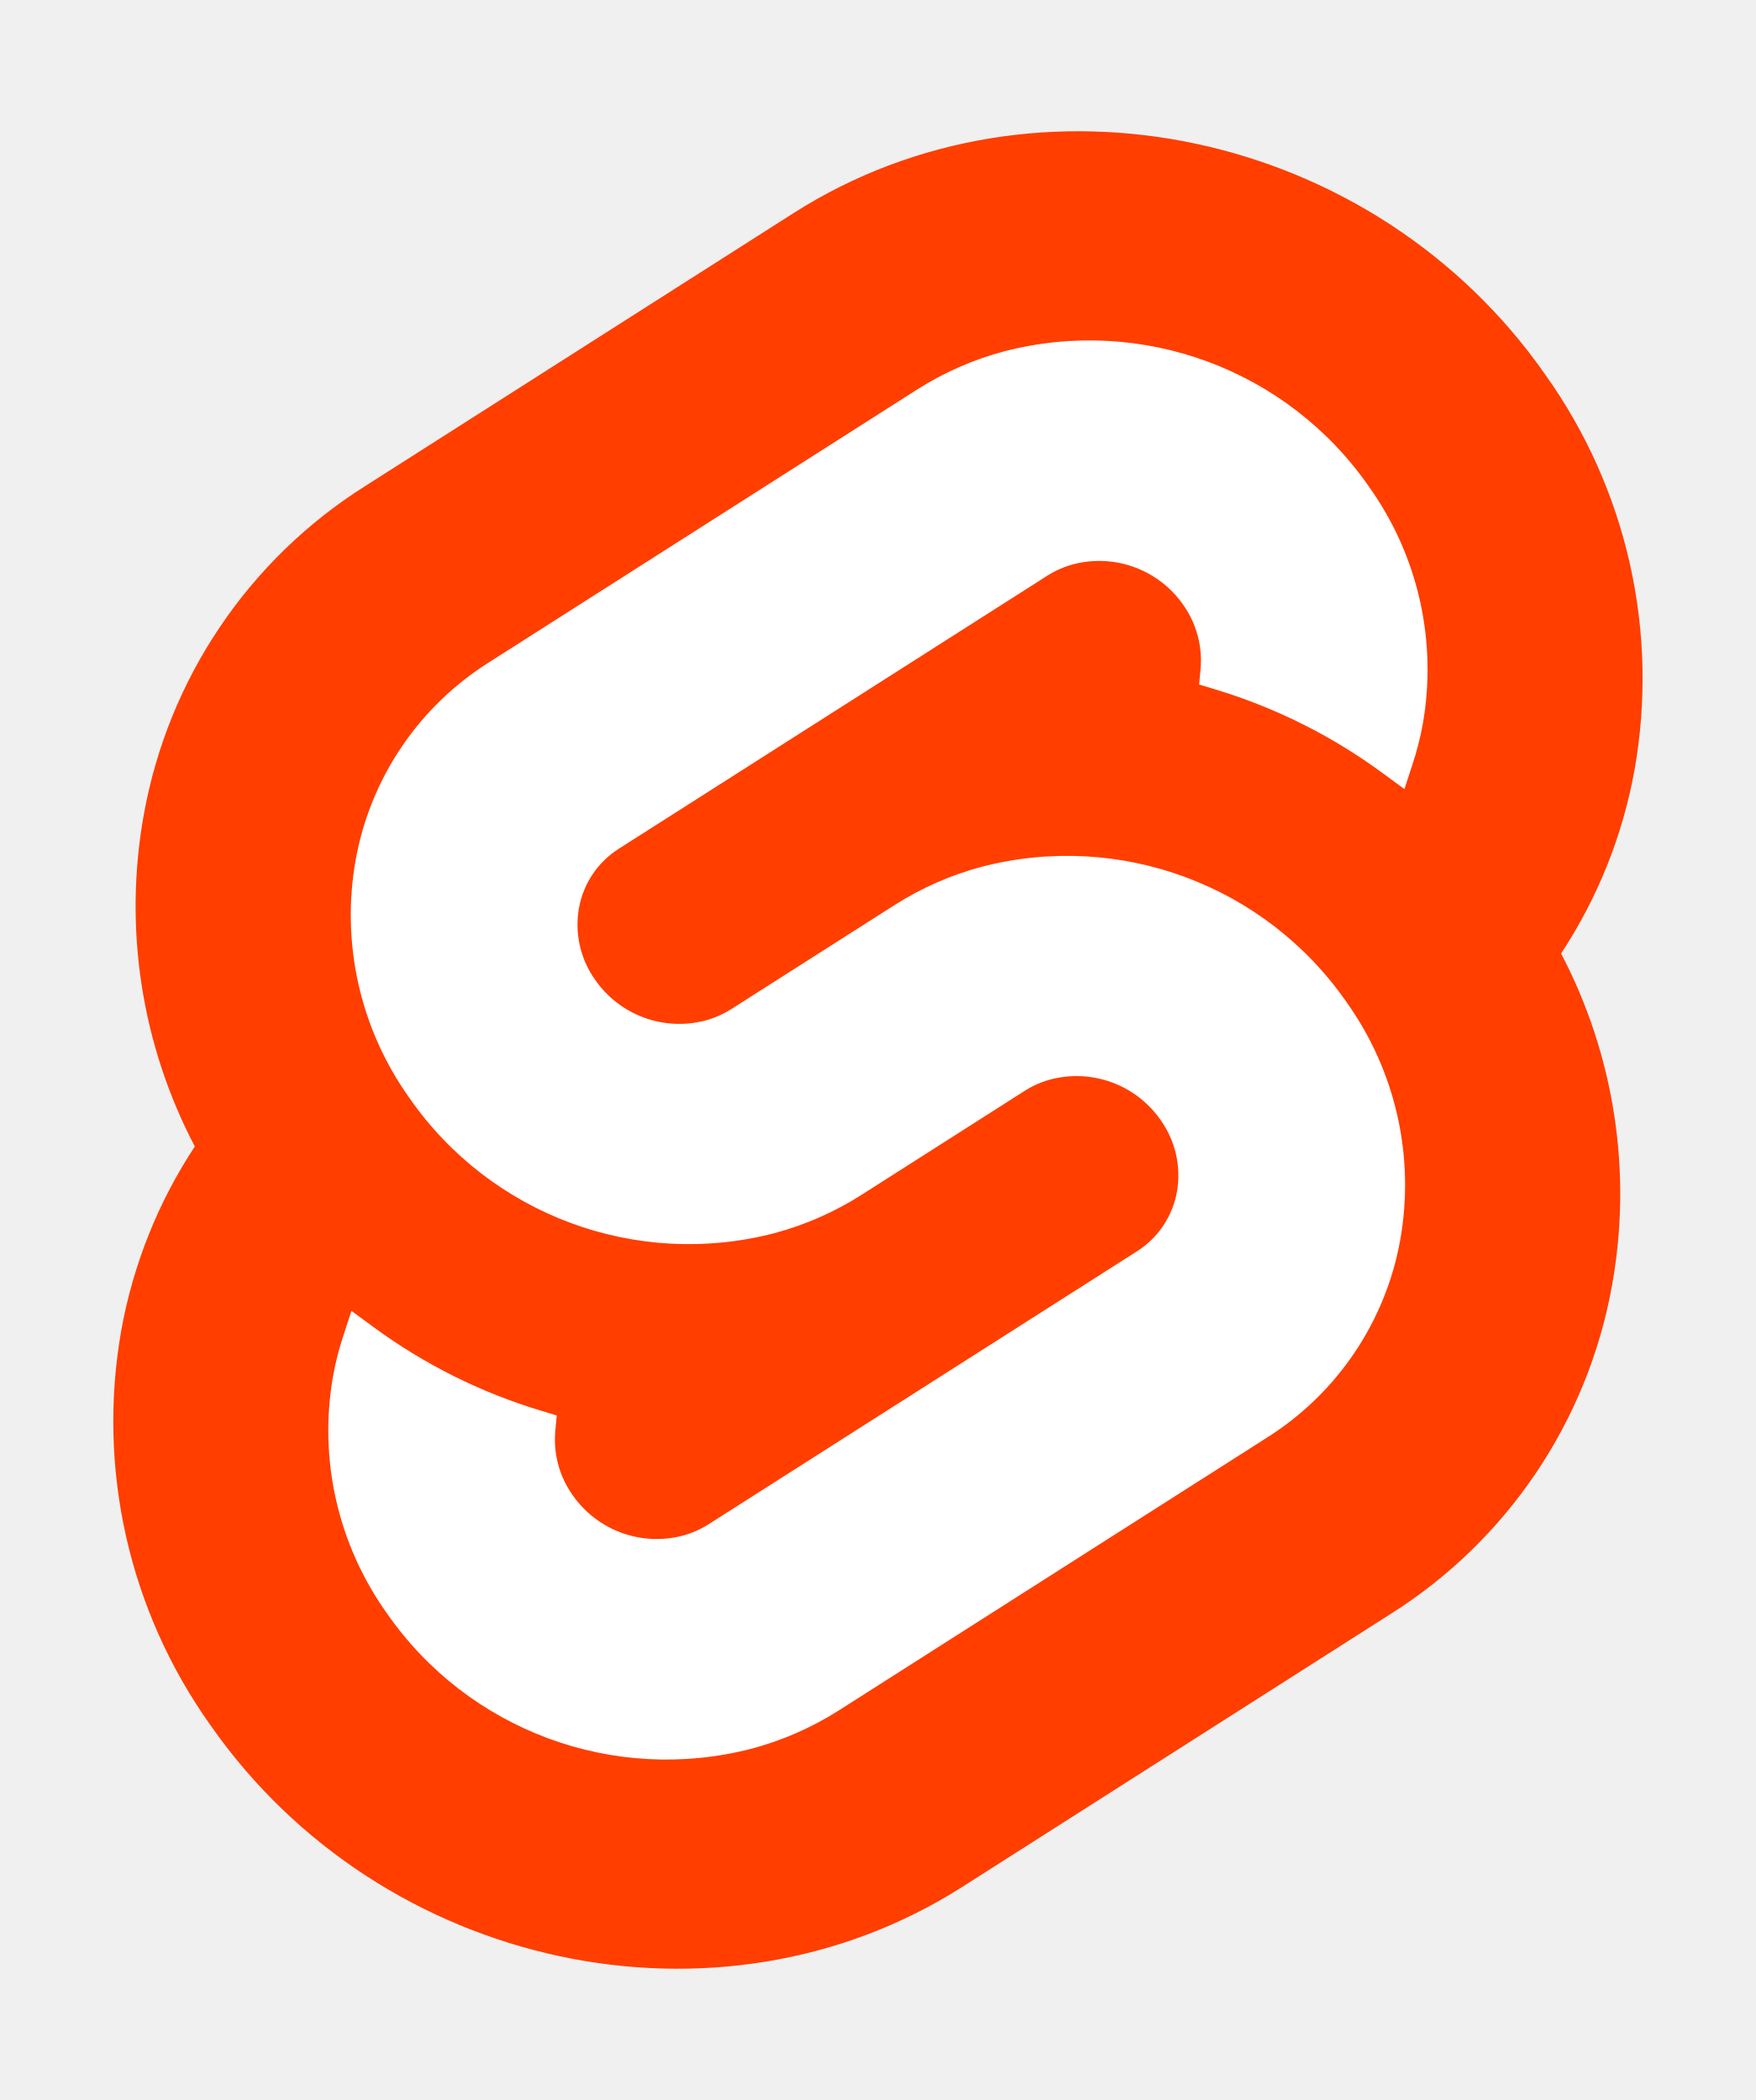
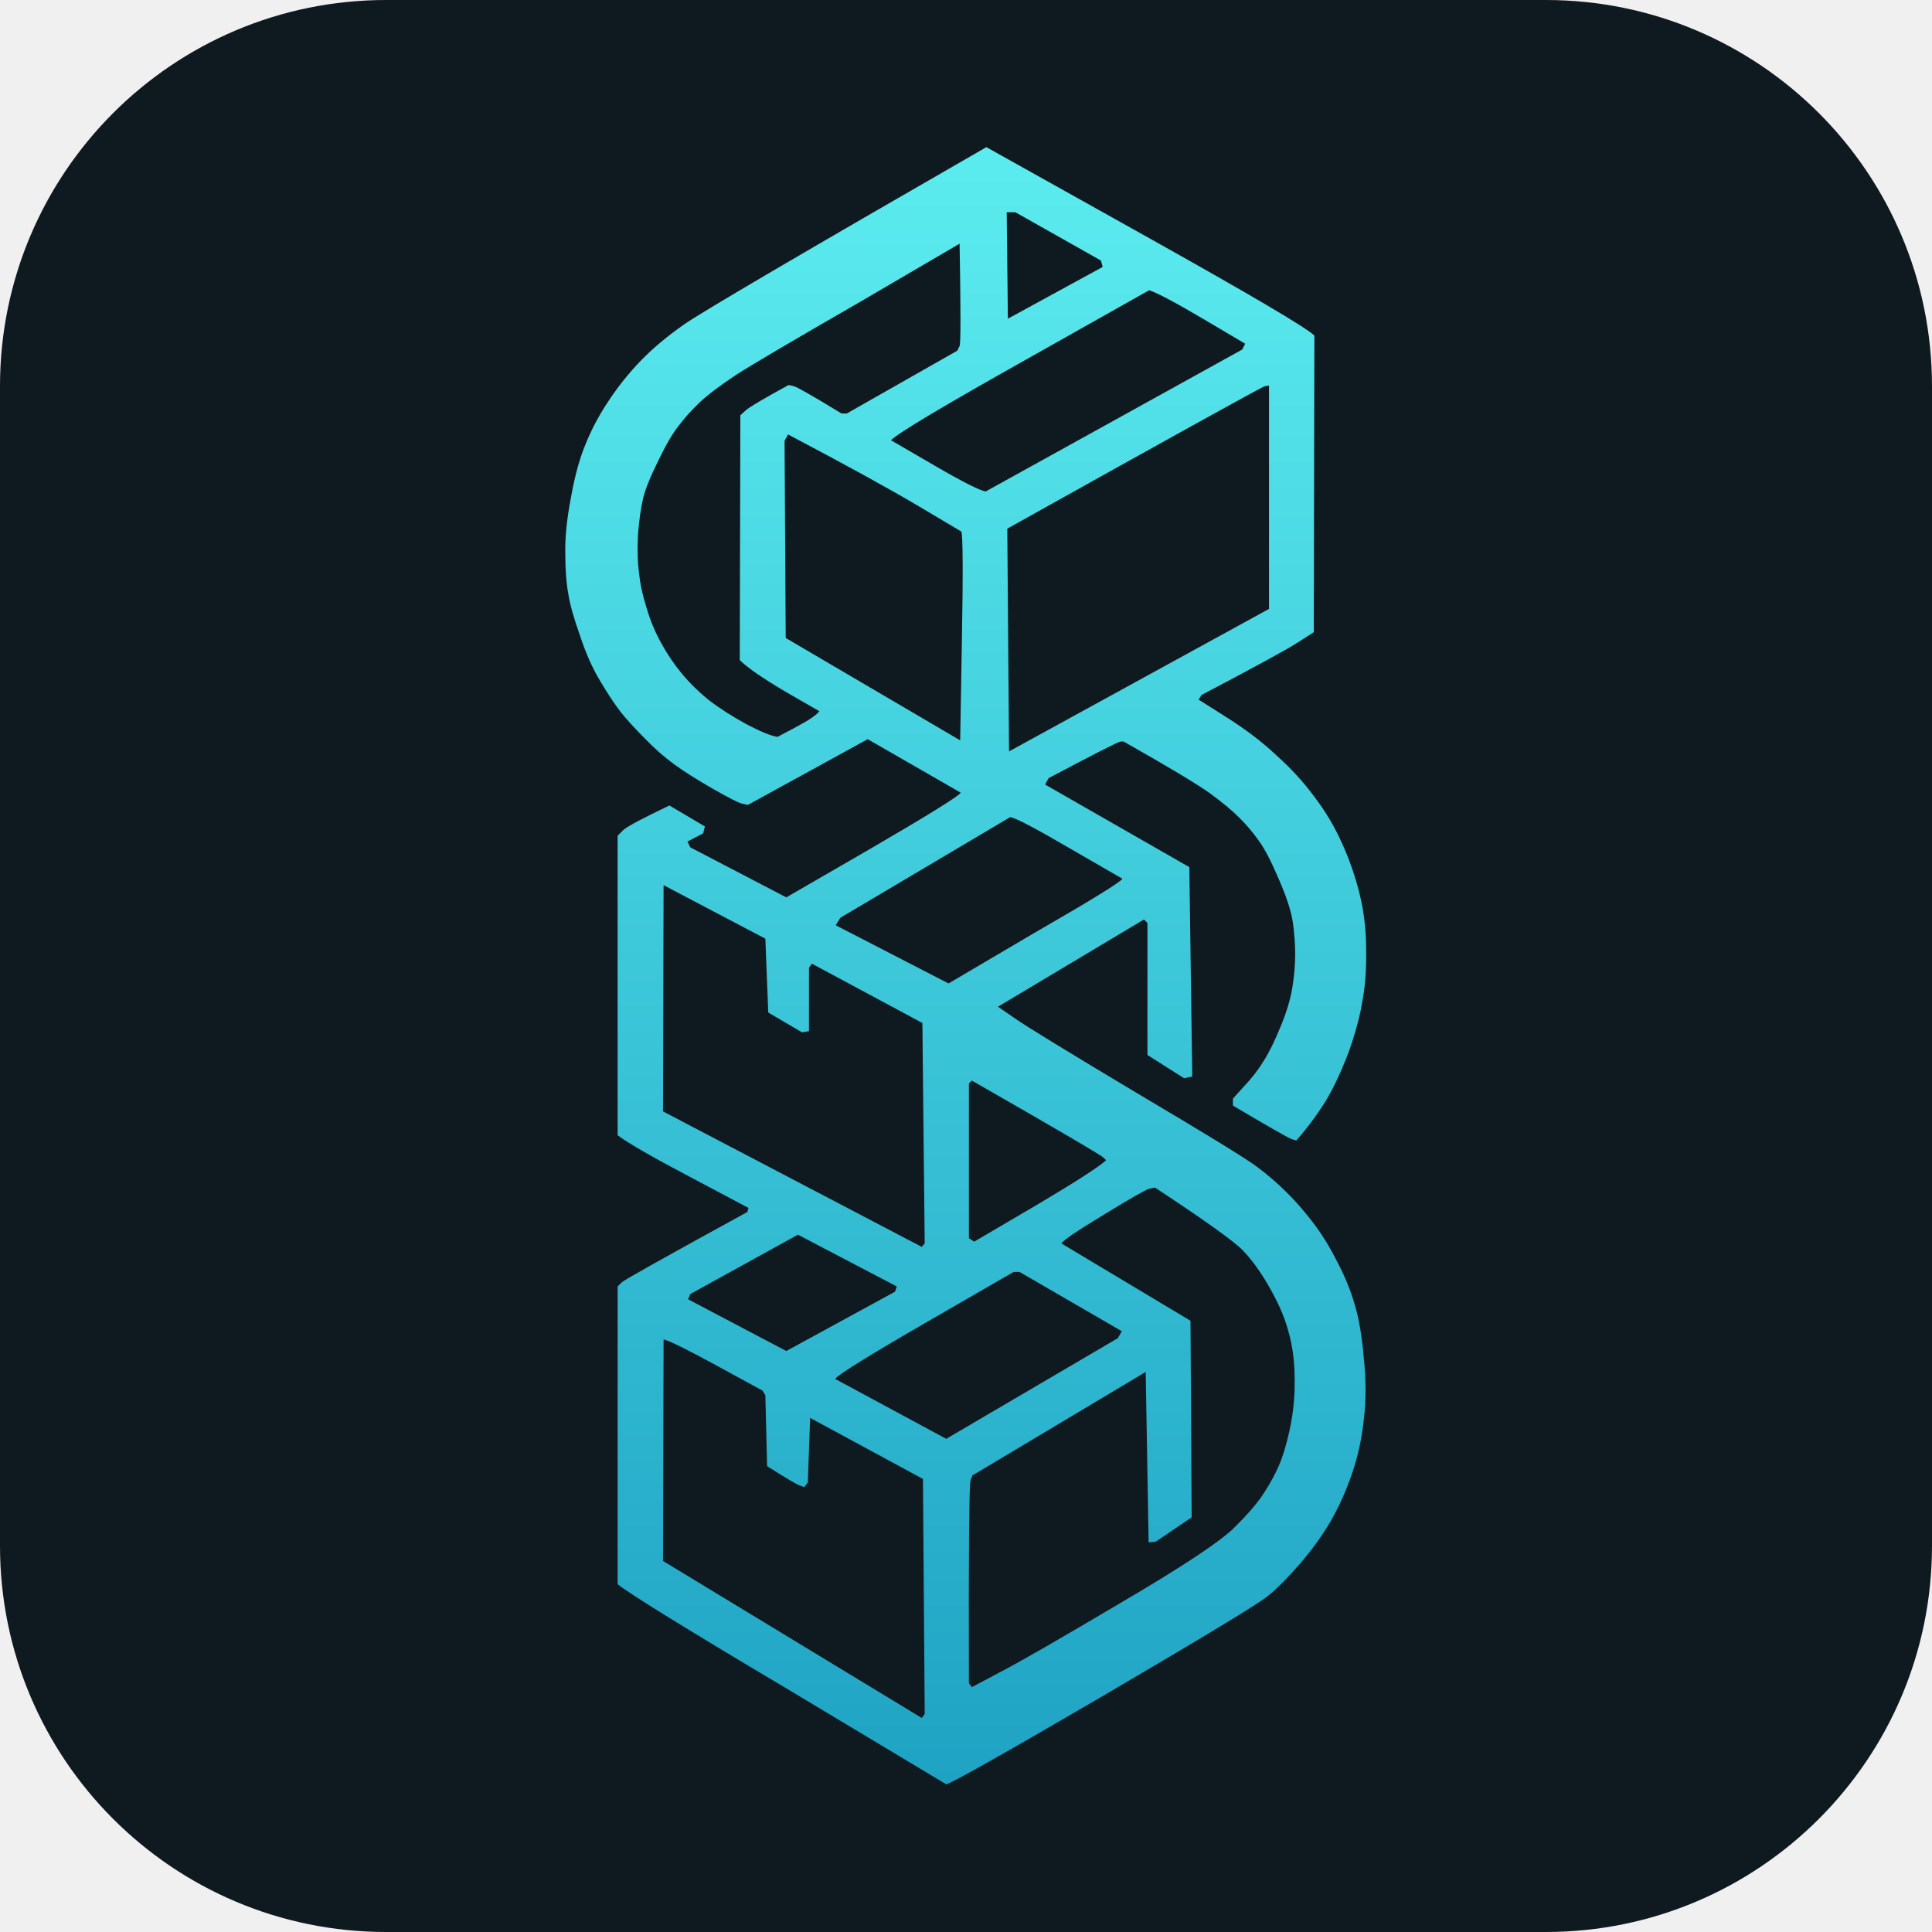
- <svg xmlns="http://www.w3.org/2000/svg" width="107" height="128" viewBox="0 0 107 128">
-   <path d="M94.157 22.819c-10.4-14.885-30.94-19.297-45.792-9.835L22.282 29.608A29.92 29.92 0 0 0 8.764 49.65a31.5 31.5 0 0 0 3.108 20.231 30 30 0 0 0-4.477 11.183 31.9 31.9 0 0 0 5.448 24.116c10.402 14.887 30.942 19.297 45.791 9.835l26.083-16.624A29.92 29.92 0 0 0 98.235 78.35a31.53 31.53 0 0 0-3.105-20.232 30 30 0 0 0 4.474-11.182 31.88 31.88 0 0 0-5.447-24.116" style="fill:#ff3e00" />
-   <path d="M45.817 106.582a20.72 20.72 0 0 1-22.237-8.243 19.17 19.17 0 0 1-3.277-14.503 18 18 0 0 1 .624-2.435l.49-1.498 1.337.981a33.6 33.6 0 0 0 10.203 5.098l.97.294-.09.968a5.85 5.85 0 0 0 1.052 3.878 6.24 6.24 0 0 0 6.695 2.485 5.8 5.8 0 0 0 1.603-.704L69.27 76.28a5.43 5.43 0 0 0 2.45-3.631 5.8 5.8 0 0 0-.987-4.371 6.24 6.24 0 0 0-6.698-2.487 5.7 5.7 0 0 0-1.6.704l-9.953 6.345a19 19 0 0 1-5.296 2.326 20.72 20.72 0 0 1-22.237-8.243 19.17 19.17 0 0 1-3.277-14.502 17.99 17.99 0 0 1 8.13-12.052l26.081-16.623a19 19 0 0 1 5.3-2.329 20.72 20.72 0 0 1 22.237 8.243 19.17 19.17 0 0 1 3.277 14.503 18 18 0 0 1-.624 2.435l-.49 1.498-1.337-.98a33.6 33.6 0 0 0-10.203-5.1l-.97-.294.09-.968a5.86 5.86 0 0 0-1.052-3.878 6.24 6.24 0 0 0-6.696-2.485 5.8 5.8 0 0 0-1.602.704L37.73 51.72a5.42 5.42 0 0 0-2.449 3.63 5.79 5.79 0 0 0 .986 4.372 6.24 6.24 0 0 0 6.698 2.486 5.8 5.8 0 0 0 1.602-.704l9.952-6.342a19 19 0 0 1 5.295-2.328 20.72 20.72 0 0 1 22.237 8.242 19.17 19.17 0 0 1 3.277 14.503 18 18 0 0 1-8.13 12.053l-26.081 16.622a19 19 0 0 1-5.3 2.328" style="fill:#fff" />
+ <svg xmlns="http://www.w3.org/2000/svg" viewBox="0 0 332.2 332.2">
+   <defs>
+     <linearGradient id="g" x1="0" y1="0" x2="0" y2="1">
+       <stop offset="0" stop-color="#5becef" />
+       <stop offset="1" stop-color="#1fa3c4" />
+     </linearGradient>
+   </defs>
+   <rect width="332.2" height="332.2" rx="66.4" fill="#0f1a20" />
+   <path transform="translate(97.1 25.3)" fill="url(#g)" fill-rule="evenodd" d="M72.5 0.0Q24.9 27.4 20.5 30.5Q16.1 33.6 13.1 36.7Q10.1 39.8 7.7 43.4Q5.2 47.1 3.7 50.8Q2.1 54.5 1.1 60.1Q0.0 65.8 0.1 69.9Q0.1 74.0 0.6 76.7Q1.0 79.4 2.6 83.9Q4.1 88.5 6.1 91.8Q8.0 95.0 9.6 97.1Q11.2 99.1 13.8 101.7Q16.2 104.2 18.8 106.1Q21.4 108.0 25.6 110.4Q29.8 112.8 30.6 112.9L31.5 113.1L52.1 101.8L68.1 111.0Q67.4 112.0 52.8 120.5L38.1 129.0L21.6 120.4L21.1 119.4L23.8 118.0L24.1 116.8L18.0 113.2Q11.1 116.5 10.1 117.4L9.1 118.4L9.1 169.9Q11.9 172.0 21.8 177.2L31.6 182.4L31.4 183.1Q10.4 194.6 9.8 195.2L9.1 195.9L9.1 247.1Q12.5 249.8 39.1 265.6L65.6 281.5Q67.2 281.1 92.9 266.1Q118.5 251.1 120.8 249.2Q123.1 247.4 126.4 243.6Q129.6 239.9 131.8 236.1Q133.9 232.4 135.4 228.0Q136.9 223.6 137.4 218.8Q138.0 214.0 137.4 208.2Q136.9 202.4 135.8 198.9Q134.8 195.4 132.8 191.6Q130.9 187.8 128.5 184.7Q126.1 181.6 123.9 179.5Q121.8 177.4 119.0 175.3Q116.2 173.2 98.3 162.6Q80.4 151.9 77.4 149.8L74.5 147.8L99.6 132.8L100.2 133.4L100.2 156.1L106.5 160.1L107.9 159.8L107.4 123.8L82.6 109.6L83.2 108.5Q95.1 102.2 95.6 102.2L96.1 102.2Q107.4 108.6 110.8 111.0Q114.1 113.4 116.0 115.3Q117.9 117.2 119.3 119.2Q120.8 121.2 122.8 125.9Q124.8 130.5 125.2 133.3Q125.6 136.1 125.6 138.8Q125.6 141.5 125.1 144.6Q124.6 147.6 123.1 151.2Q121.6 154.9 120.2 157.1Q118.8 159.4 116.8 161.5L114.9 163.6L114.9 164.8Q124.5 170.5 125.1 170.6L125.8 170.8Q128.6 167.6 130.8 164.1Q132.9 160.6 134.8 155.6Q136.6 150.5 137.2 146.6Q137.9 142.8 137.8 137.9Q137.8 133.0 136.7 128.5Q135.6 124.0 133.7 119.8Q131.8 115.5 128.9 111.7Q126.1 107.9 122.4 104.6Q118.8 101.2 113.9 98.1L109.0 95.0L109.5 94.2Q123.2 87.0 126.0 85.2L128.8 83.4L128.9 32.4Q126.9 30.4 99.7 15.2L72.5 0.0ZM17.0 205.0Q18.6 205.4 26.3 209.6L34.0 213.8L34.5 214.6L34.8 226.8Q40.0 230.1 40.6 230.2L41.2 230.4L41.8 229.6L42.2 218.5L61.6 229.0L61.9 269.4L61.4 270.1L16.9 243.1L17.0 205.0ZM95.8 203.6L95.1 204.8L65.6 222.1L46.5 211.8Q47.4 210.6 62.3 202.0L77.2 193.4L78.2 193.4L95.8 203.6ZM57.1 195.9L56.8 196.8L38.1 207.0L21.2 198.1L21.6 197.2L40.1 187.0L57.1 195.9ZM101.5 178.9Q114.4 187.4 116.6 189.7Q118.8 192.0 120.8 195.4Q122.8 198.8 123.8 201.6Q124.8 204.4 125.2 207.2Q125.6 210.0 125.5 213.6Q125.4 217.2 124.6 220.8Q123.8 224.4 122.8 226.7Q121.8 229.0 120.3 231.3Q118.9 233.6 115.3 237.2Q111.8 240.8 95.6 250.3Q79.4 259.9 74.7 262.3L70.0 264.8L69.5 264.1Q69.4 230.0 69.8 229.2L70.1 228.4L99.9 210.6L100.4 239.9L101.6 239.8L107.8 235.6L107.6 201.8L85.4 188.5Q86.0 187.6 92.8 183.5Q99.5 179.4 100.5 179.1L101.5 178.9ZM70.0 160.5Q92.2 173.2 92.7 173.8L93.1 174.2Q91.1 176.0 80.8 182.1L70.4 188.2L69.5 187.6L69.5 161.0L70.0 160.5ZM17.0 126.9L34.5 136.1L35.0 148.8L40.8 152.2L42.0 152.0L42.0 141.1L42.5 140.4L61.5 150.6L61.9 188.5L61.4 189.1L16.9 165.8L17.0 126.9ZM95.9 125.8Q95.2 126.8 80.6 135.2L66.0 143.8L46.6 133.8L47.4 132.5L76.6 115.2Q78.0 115.4 86.9 120.6L95.9 125.8ZM38.4 49.4Q53.2 57.2 60.8 61.7L68.2 66.1Q68.6 67.2 68.3 84.6L68.0 102.0L38.0 84.4L37.8 50.5L38.4 49.4ZM121.1 41.0L121.1 79.4L76.4 103.9L76.1 65.6Q119.8 41.2 120.4 41.1L121.1 41.0ZM117.0 33.8L116.5 34.8L72.4 59.2Q70.9 59.0 63.5 54.7L56.1 50.4Q58.0 48.5 79.2 36.6L100.5 24.6Q102.8 25.4 109.9 29.6L117.0 33.8ZM67.9 16.6Q68.2 33.5 67.9 34.2L67.5 35.0L48.5 45.8L47.6 45.8Q40.4 41.4 39.4 41.1L38.5 40.9Q32.1 44.4 31.2 45.2L30.2 46.1L30.1 88.2Q32.0 90.1 37.9 93.6L43.8 97.0Q43.0 98.0 39.8 99.7L36.6 101.4Q35.0 101.2 31.2 99.2Q27.4 97.1 24.8 95.1Q22.2 93.0 20.2 90.6Q18.2 88.2 16.6 85.3Q15.0 82.4 14.1 79.3Q13.1 76.2 12.8 73.4Q12.4 70.5 12.6 66.6Q12.9 62.8 13.5 60.3Q14.1 57.9 16.1 53.9Q18.0 49.9 19.6 47.9Q21.1 45.9 23.2 43.9Q25.2 42.0 29.4 39.2Q33.6 36.5 50.8 26.6L67.9 16.6ZM76.0 11.2L77.5 11.2L92.2 19.5L92.5 20.6L76.2 29.5L76.0 11.2Z" />
</svg>
